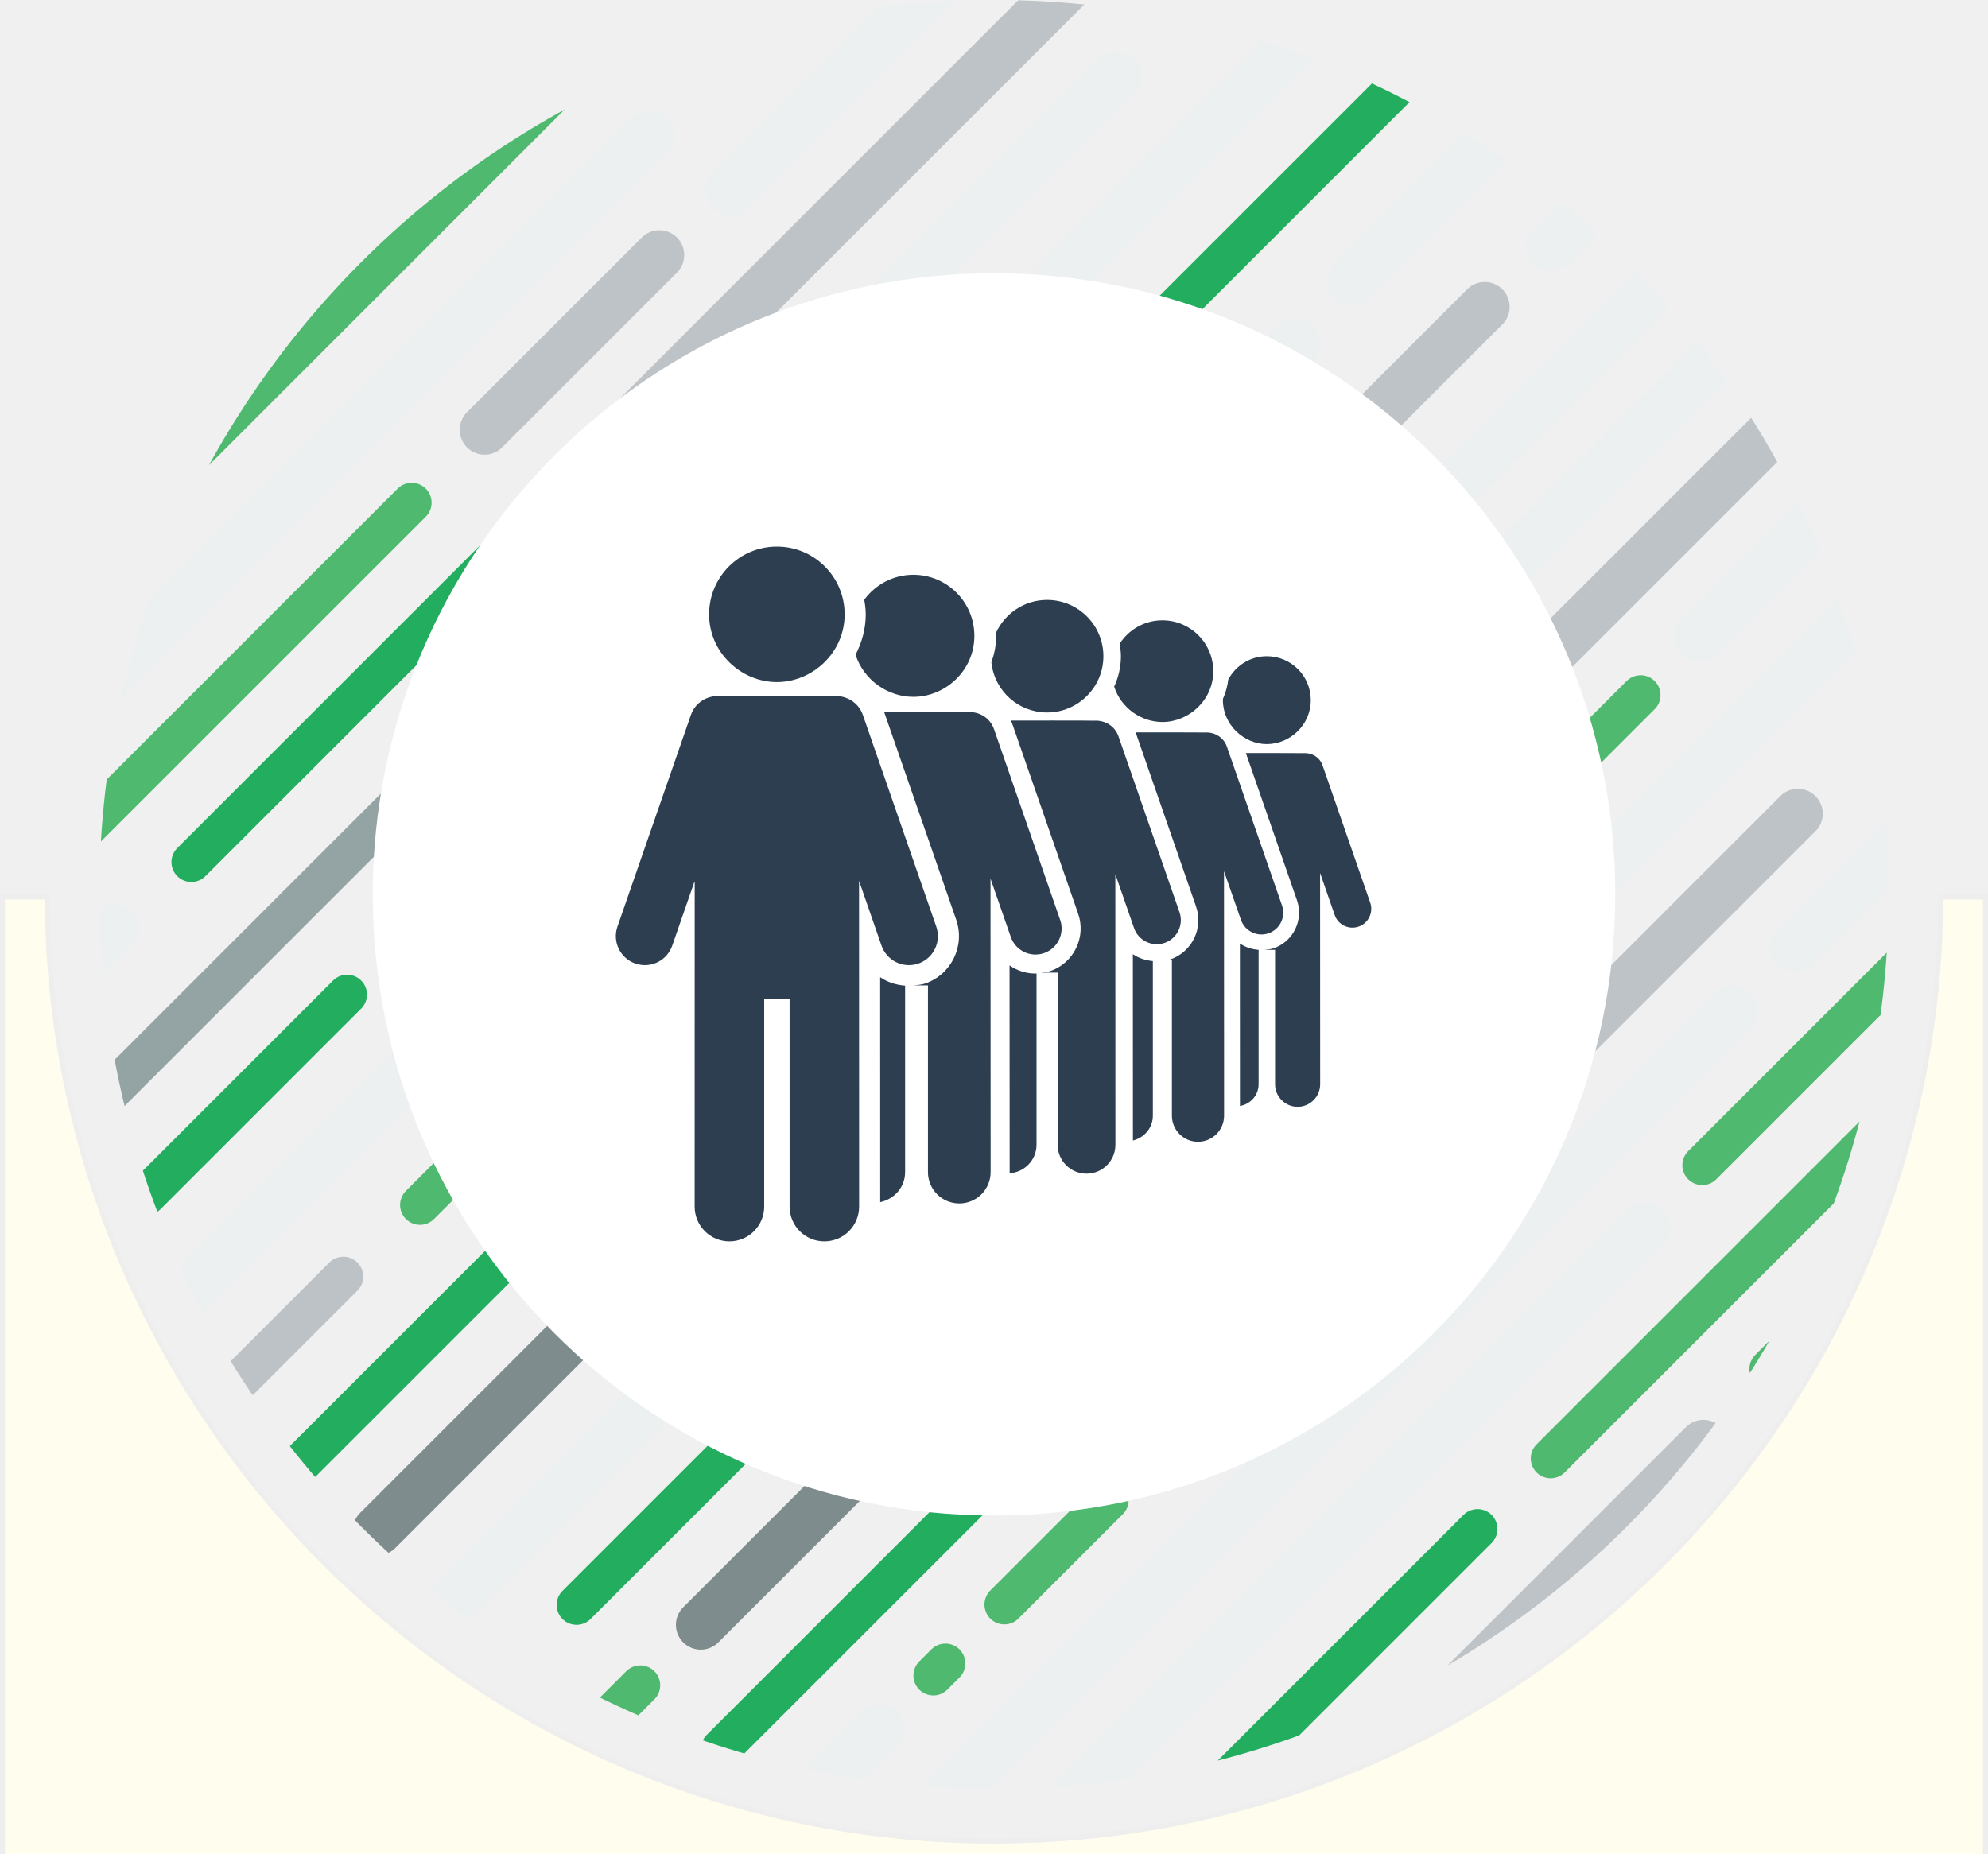
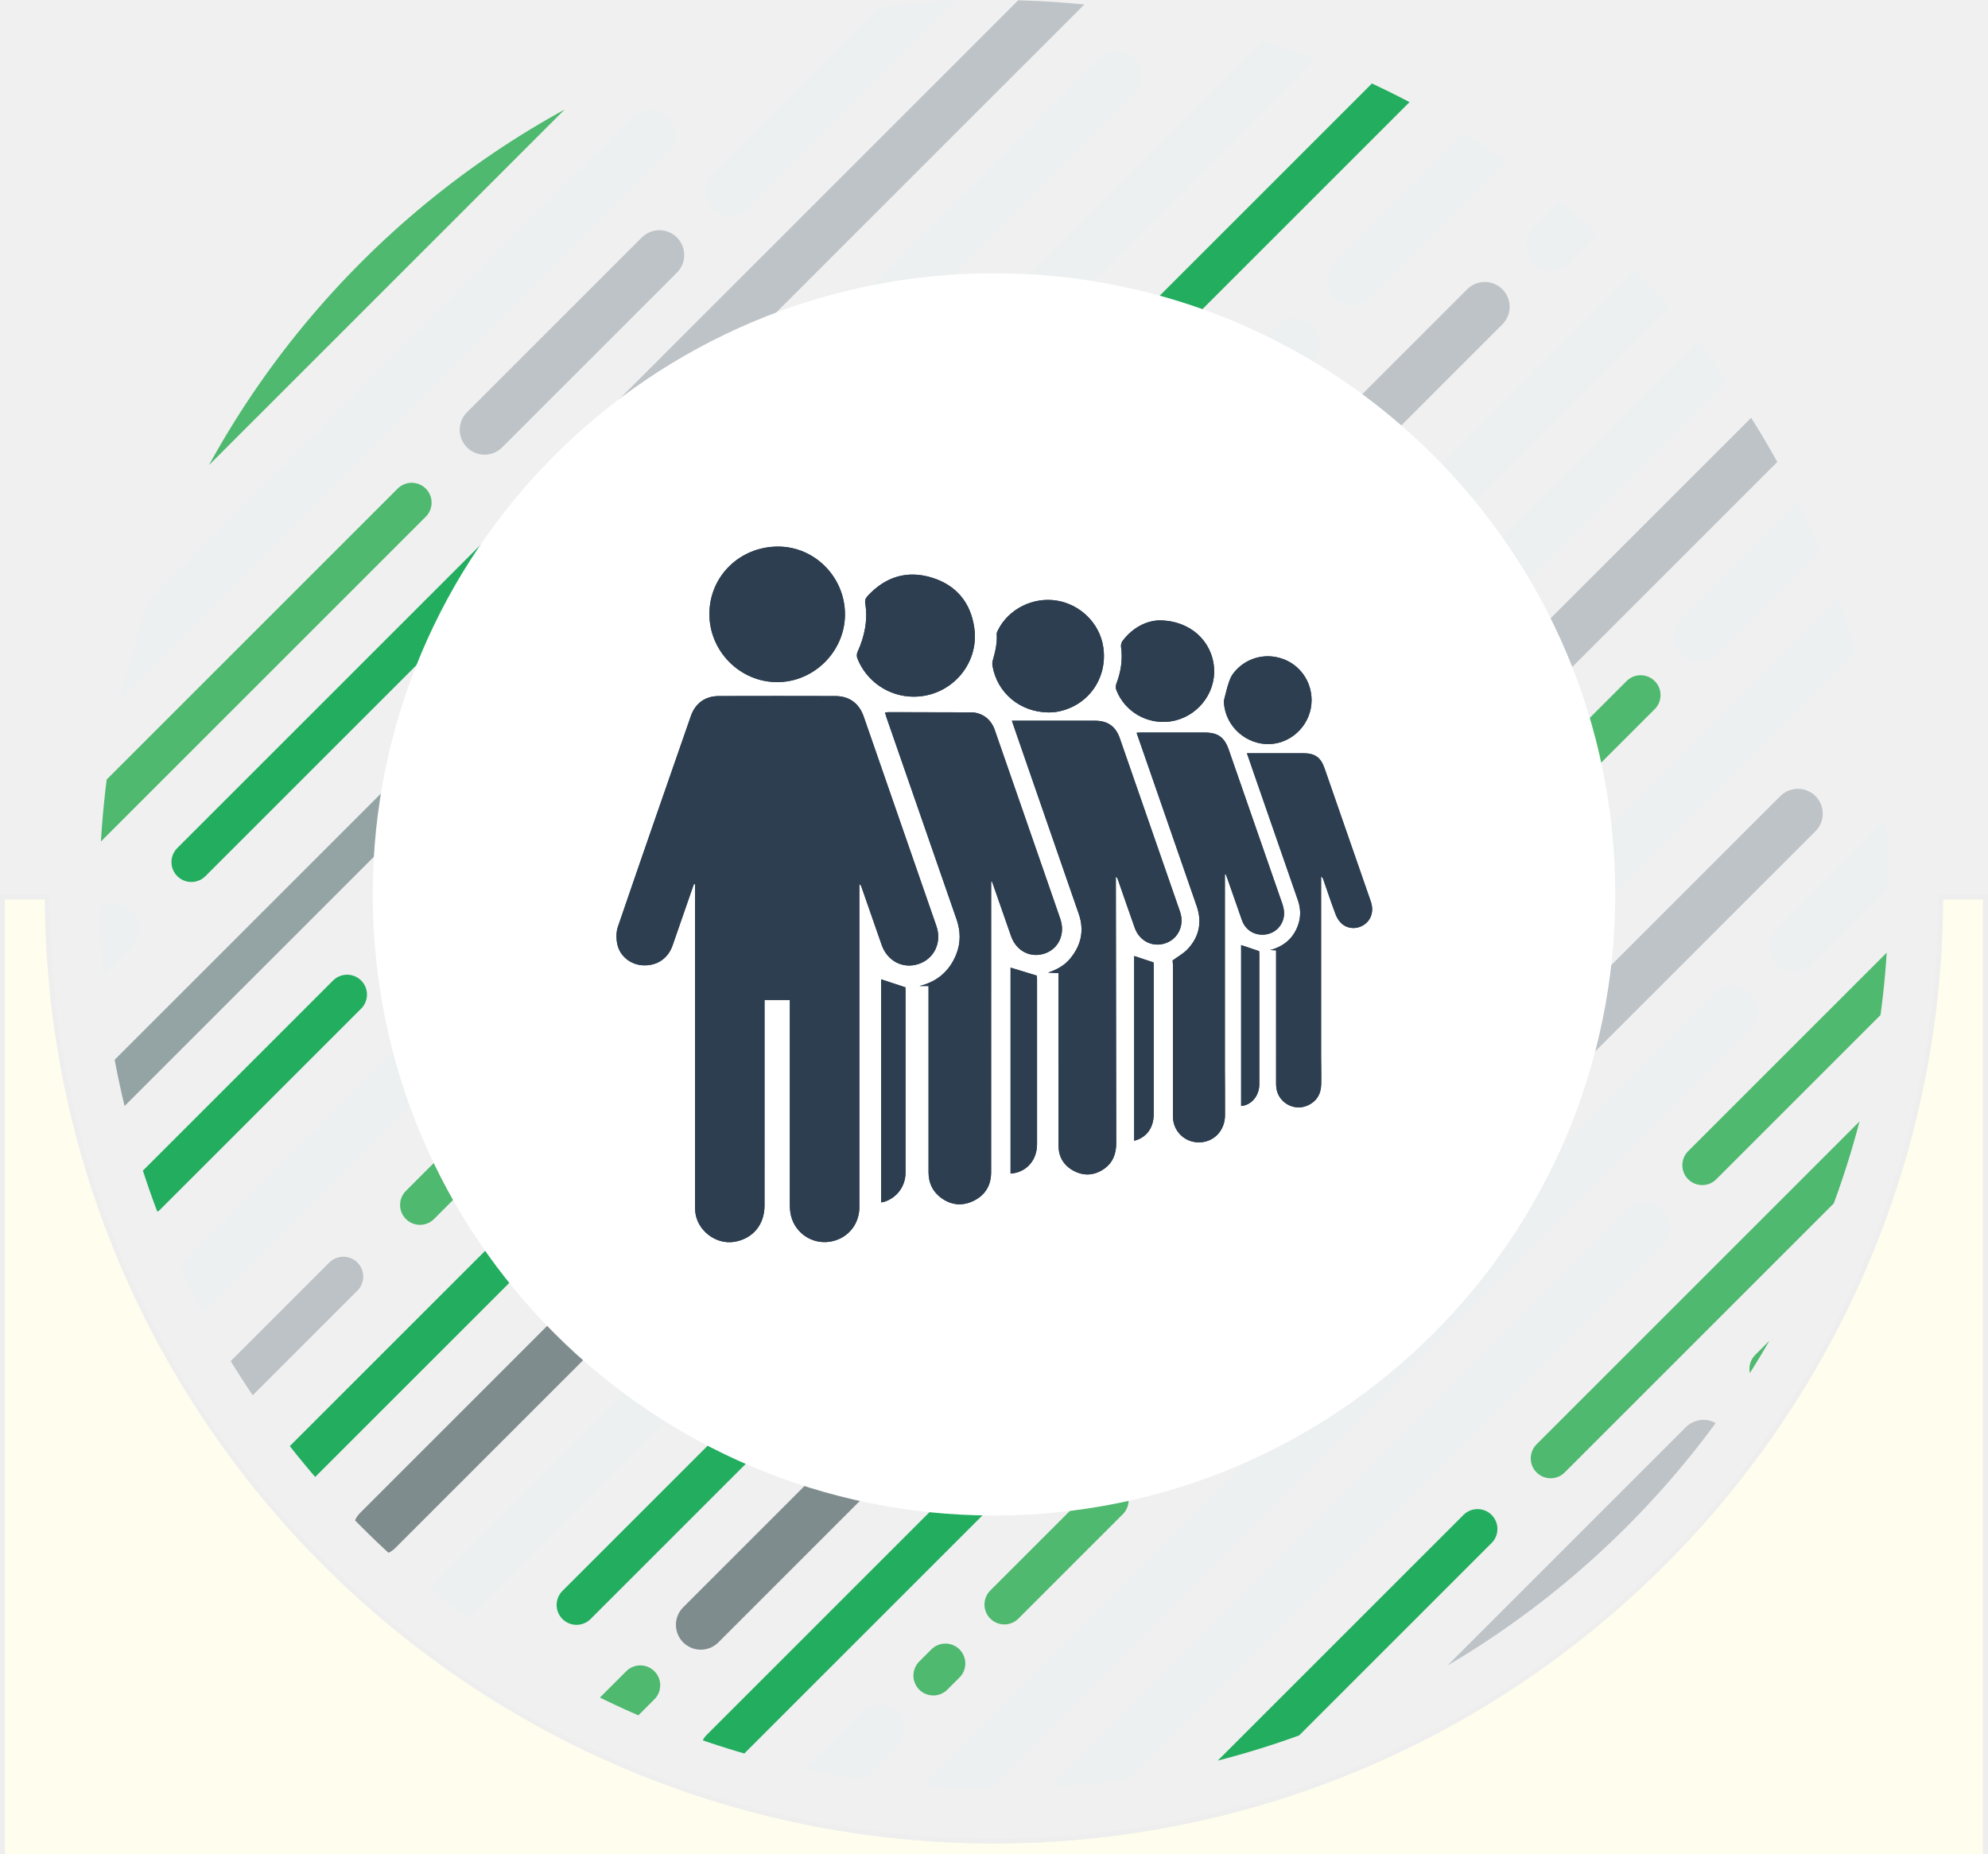
<svg xmlns="http://www.w3.org/2000/svg" xmlns:xlink="http://www.w3.org/1999/xlink" version="1.1" id="Layer_1" x="0px" y="0px" width="400px" height="373px" viewBox="0 0 400 373" enable-background="new 0 0 400 373" xml:space="preserve">
  <g>
-     <path fill="#FFFEEE" d="M0,375V181h9.5C9.771,285,95.125,371,200,371c104.875,0,190.229-86,190.499-190H399v194H0z" />
-     <path fill="#EEEEEE" d="M399,181v193H1V181h8.002C9.544,285.858,95.017,371,200,371s190.456-85.142,190.997-190H399 M400,180h-10   c0,104.935-85.066,190-190,190C95.066,370,10,284.935,10,180H0v195h400V180L400,180z" />
+     <path fill="#FFFEEE" d="M0,375V181h9.5C9.771,285,95.125,371,200,371s190.229-86,190.499-190H399v194H0z" />
+     <path fill="#EEEEEE" d="M399,181v193H1V181h8.002C9.544,285.857,95.017,371,200,371c104.982,0,190.456-85.143,190.997-190H399    M400,180h-10c0,104.936-85.066,190-190,190C95.066,370,10,284.936,10,180H0v195h400V180L400,180z" />
  </g>
  <g>
    <g>
      <g>
-         <defs>
-           <circle id="SVGID_1_" cx="200" cy="180" r="180" />
-         </defs>
-         <clipPath id="SVGID_2_">
-           <use xlink:href="#SVGID_1_" overflow="visible" />
-         </clipPath>
-         <g clip-path="url(#SVGID_2_)">
-           <line fill="none" stroke="#4EB96F" stroke-width="8" stroke-linecap="round" stroke-miterlimit="10" x1="26.5" y1="103.5" x2="138.838" y2="-8.838" />
-           <line fill="none" stroke="#BDC3C7" stroke-width="10" stroke-linecap="round" stroke-miterlimit="10" x1="97.5" y1="86.5" x2="132.669" y2="51.331" />
-           <line fill="none" stroke="#94A4A5" stroke-width="8" stroke-linecap="round" stroke-miterlimit="10" x1="-17.5" y1="259.5" x2="94.838" y2="147.162" />
-           <line fill="none" stroke="#22AD5F" stroke-width="8" stroke-linecap="round" stroke-miterlimit="10" x1="29.5" y1="240.5" x2="69.838" y2="200.162" />
-           <line fill="none" stroke="#4EB96F" stroke-width="8" stroke-linecap="round" stroke-miterlimit="10" x1="-29.5" y1="213.5" x2="82.838" y2="101.162" />
-           <line fill="none" stroke="#ECF0F1" stroke-width="10" stroke-linecap="round" stroke-miterlimit="10" x1="18.5" y1="139.5" x2="130.838" y2="27.162" />
-           <line fill="none" stroke="#22AD5F" stroke-width="8" stroke-linecap="round" stroke-miterlimit="10" x1="38.5" y1="173.5" x2="120.838" y2="91.162" />
-           <line fill="none" stroke="#ECF0F1" stroke-width="10" stroke-linecap="round" stroke-miterlimit="10" x1="10.5" y1="287.5" x2="122.838" y2="175.162" />
-           <line fill="none" stroke="#4EB96F" stroke-width="8" stroke-linecap="round" stroke-miterlimit="10" x1="84.5" y1="242.5" x2="113.084" y2="213.916" />
-           <line fill="none" stroke="#BCC2C6" stroke-width="8" stroke-linecap="round" stroke-miterlimit="10" x1="40.5" y1="285.5" x2="69.084" y2="256.916" />
-           <line fill="none" stroke="#ECF0F1" stroke-width="10" stroke-linecap="round" stroke-miterlimit="10" x1="-5.5" y1="215.5" x2="23.084" y2="186.916" />
-           <line fill="none" stroke="#22AD5F" stroke-width="8" stroke-linecap="round" stroke-miterlimit="10" x1="51" y1="304" x2="108.084" y2="246.916" />
-           <line fill="none" stroke="#7F8C8D" stroke-width="10" stroke-linecap="round" stroke-miterlimit="10" x1="76" y1="308" x2="133.084" y2="250.916" />
-           <line fill="none" stroke="#ECF0F1" stroke-width="10" stroke-linecap="round" stroke-miterlimit="10" x1="80" y1="333" x2="137.084" y2="275.916" />
-           <line fill="none" stroke="#22AD5F" stroke-width="8" stroke-linecap="round" stroke-miterlimit="10" x1="116" y1="323" x2="173.084" y2="265.916" />
-           <line fill="none" stroke="#7F8C8D" stroke-width="10" stroke-linecap="round" stroke-miterlimit="10" x1="141" y1="327" x2="198.084" y2="269.916" />
-           <line fill="none" stroke="#22AD5F" stroke-width="8" stroke-linecap="round" stroke-miterlimit="10" x1="145" y1="352" x2="202.084" y2="294.916" />
-           <line fill="none" stroke="#4EB96F" stroke-width="8" stroke-linecap="round" stroke-miterlimit="10" x1="112" y1="356.001" x2="128.838" y2="339.162" />
-           <line fill="none" stroke="#4EB96F" stroke-width="8" stroke-linecap="round" stroke-miterlimit="10" x1="202.084" y1="322.916" x2="223.084" y2="301.916" />
-           <line fill="none" stroke="#ECF0F1" stroke-width="10" stroke-linecap="round" stroke-miterlimit="10" x1="187.5" y1="364.5" x2="348.669" y2="203.331" />
-           <line fill="none" stroke="#ECF0F1" stroke-width="10" stroke-linecap="round" stroke-miterlimit="10" x1="209.5" y1="368.5" x2="331.084" y2="246.916" />
-           <line fill="none" stroke="#BDC3C7" stroke-width="10" stroke-linecap="round" stroke-miterlimit="10" x1="116" y1="96" x2="249.002" y2="-37" />
-           <line fill="none" stroke="#22AD5F" stroke-width="8" stroke-linecap="round" stroke-miterlimit="10" x1="246.5" y1="358.5" x2="297.292" y2="307.708" />
-           <line fill="none" stroke="#ECF0F1" stroke-width="10" stroke-linecap="round" stroke-miterlimit="10" x1="162.5" y1="362.5" x2="177" y2="348" />
-           <line fill="none" stroke="#BDC3C7" stroke-width="10" stroke-linecap="round" stroke-miterlimit="10" x1="311.584" y1="213.916" x2="361.75" y2="163.75" />
-           <line fill="none" stroke="#ECF0F1" stroke-width="10" stroke-linecap="round" stroke-miterlimit="10" x1="168.542" y1="71.458" x2="224.615" y2="15.385" />
-           <line fill="none" stroke="#4EB96F" stroke-width="8" stroke-linecap="round" stroke-miterlimit="10" x1="187.787" y1="337.212" x2="190.227" y2="334.773" />
-           <line fill="none" stroke="#BDC3C7" stroke-width="10" stroke-linecap="round" stroke-miterlimit="10" x1="166.5" y1="208.5" x2="181" y2="194" />
-           <line fill="none" stroke="#4EB96F" stroke-width="8" stroke-linecap="round" stroke-miterlimit="10" x1="342.5" y1="234.5" x2="412" y2="165" />
-           <line fill="none" stroke="#ECF0F1" stroke-width="10" stroke-linecap="round" stroke-miterlimit="10" x1="147" y1="38.5" x2="216.5" y2="-31" />
-           <line fill="none" stroke="#ECF0F1" stroke-width="10" stroke-linecap="round" stroke-miterlimit="10" x1="198" y1="71.5" x2="267.5" y2="2" />
-           <line fill="none" stroke="#ECF0F1" stroke-width="10" stroke-linecap="round" stroke-miterlimit="10" x1="307" y1="190.5" x2="376.5" y2="121" />
-           <line fill="none" stroke="#ECF0F1" stroke-width="10" stroke-linecap="round" stroke-miterlimit="10" x1="341.75" y1="128.25" x2="401" y2="69" />
-           <line fill="none" stroke="#4EB96F" stroke-width="8" stroke-linecap="round" stroke-miterlimit="10" x1="319.338" y1="150.66" x2="330.11" y2="139.891" />
-           <line fill="none" stroke="#22AD5F" stroke-width="8" stroke-linecap="round" stroke-miterlimit="10" x1="212" y1="86.5" x2="281.5" y2="17" />
-           <line fill="none" stroke="#ECF0F1" stroke-width="10" stroke-linecap="round" stroke-miterlimit="10" x1="272" y1="56.5" x2="341.5" y2="-13" />
-           <line fill="none" stroke="#BDC3C7" stroke-width="10" stroke-linecap="round" stroke-miterlimit="10" x1="248.584" y1="111.916" x2="298.75" y2="61.75" />
-           <line fill="none" stroke="#4EB96F" stroke-width="8" stroke-linecap="round" stroke-miterlimit="10" x1="312" y1="293.5" x2="381.5" y2="224" />
-           <line fill="none" stroke="#BDC3C7" stroke-width="10" stroke-linecap="round" stroke-miterlimit="10" x1="292.584" y1="340.916" x2="342.75" y2="290.75" />
-           <line fill="none" stroke="#ECF0F1" stroke-width="10" stroke-linecap="round" stroke-miterlimit="10" x1="361" y1="190.5" x2="406.5" y2="145" />
-           <line fill="none" stroke="#ECF0F1" stroke-width="10" stroke-linecap="round" stroke-miterlimit="10" x1="290" y1="100.5" x2="359.5" y2="31" />
-           <line fill="none" stroke="#4EB96F" stroke-width="8" stroke-linecap="round" stroke-miterlimit="10" x1="356" y1="275.5" x2="425.5" y2="206" />
-           <line fill="none" stroke="#ECF0F1" stroke-width="10" stroke-linecap="round" stroke-miterlimit="10" x1="290" y1="127.5" x2="359.5" y2="58" />
-           <line fill="none" stroke="#BDC3C7" stroke-width="10" stroke-linecap="round" stroke-miterlimit="10" x1="305.584" y1="137.916" x2="355.75" y2="87.75" />
-           <line fill="none" stroke="#ECF0F1" stroke-width="10" stroke-linecap="round" stroke-miterlimit="10" x1="312" y1="49.5" x2="381.5" y2="-20" />
-           <line fill="none" stroke="#ECF0F1" stroke-width="10" stroke-linecap="round" stroke-miterlimit="10" x1="191" y1="138.5" x2="260.5" y2="69" />
+         <g>
+           <defs>
+             <circle id="SVGID_1_" cx="200" cy="180" r="180" />
+           </defs>
+           <clipPath id="SVGID_2_">
+             <use xlink:href="#SVGID_1_" overflow="visible" />
+           </clipPath>
+           <g clip-path="url(#SVGID_2_)">
+             <line fill="none" stroke="#4EB96F" stroke-width="8" stroke-linecap="round" stroke-miterlimit="10" x1="26.5" y1="103.5" x2="138.838" y2="-8.838" />
+             <line fill="none" stroke="#BDC3C7" stroke-width="10" stroke-linecap="round" stroke-miterlimit="10" x1="97.5" y1="86.5" x2="132.669" y2="51.331" />
+             <line fill="none" stroke="#94A4A5" stroke-width="8" stroke-linecap="round" stroke-miterlimit="10" x1="-17.5" y1="259.5" x2="94.838" y2="147.162" />
+             <line fill="none" stroke="#22AD5F" stroke-width="8" stroke-linecap="round" stroke-miterlimit="10" x1="29.5" y1="240.5" x2="69.838" y2="200.162" />
+             <line fill="none" stroke="#4EB96F" stroke-width="8" stroke-linecap="round" stroke-miterlimit="10" x1="-29.5" y1="213.5" x2="82.838" y2="101.162" />
+             <line fill="none" stroke="#ECF0F1" stroke-width="10" stroke-linecap="round" stroke-miterlimit="10" x1="18.5" y1="139.5" x2="130.838" y2="27.162" />
+             <line fill="none" stroke="#22AD5F" stroke-width="8" stroke-linecap="round" stroke-miterlimit="10" x1="38.5" y1="173.5" x2="120.838" y2="91.162" />
+             <line fill="none" stroke="#ECF0F1" stroke-width="10" stroke-linecap="round" stroke-miterlimit="10" x1="10.5" y1="287.5" x2="122.838" y2="175.162" />
+             <line fill="none" stroke="#4EB96F" stroke-width="8" stroke-linecap="round" stroke-miterlimit="10" x1="84.5" y1="242.5" x2="113.084" y2="213.916" />
+             <line fill="none" stroke="#BCC2C6" stroke-width="8" stroke-linecap="round" stroke-miterlimit="10" x1="40.5" y1="285.5" x2="69.084" y2="256.916" />
+             <line fill="none" stroke="#ECF0F1" stroke-width="10" stroke-linecap="round" stroke-miterlimit="10" x1="-5.5" y1="215.5" x2="23.084" y2="186.916" />
+             <line fill="none" stroke="#22AD5F" stroke-width="8" stroke-linecap="round" stroke-miterlimit="10" x1="51" y1="304" x2="108.084" y2="246.916" />
+             <line fill="none" stroke="#7F8C8D" stroke-width="10" stroke-linecap="round" stroke-miterlimit="10" x1="76" y1="308" x2="133.084" y2="250.916" />
+             <line fill="none" stroke="#ECF0F1" stroke-width="10" stroke-linecap="round" stroke-miterlimit="10" x1="80" y1="333" x2="137.084" y2="275.916" />
+             <line fill="none" stroke="#22AD5F" stroke-width="8" stroke-linecap="round" stroke-miterlimit="10" x1="116" y1="323" x2="173.084" y2="265.916" />
+             <line fill="none" stroke="#7F8C8D" stroke-width="10" stroke-linecap="round" stroke-miterlimit="10" x1="141" y1="327" x2="198.084" y2="269.916" />
+             <line fill="none" stroke="#22AD5F" stroke-width="8" stroke-linecap="round" stroke-miterlimit="10" x1="145" y1="352" x2="202.084" y2="294.916" />
+             <line fill="none" stroke="#4EB96F" stroke-width="8" stroke-linecap="round" stroke-miterlimit="10" x1="112" y1="356.001" x2="128.838" y2="339.162" />
+             <line fill="none" stroke="#4EB96F" stroke-width="8" stroke-linecap="round" stroke-miterlimit="10" x1="202.084" y1="322.916" x2="223.084" y2="301.916" />
+             <line fill="none" stroke="#ECF0F1" stroke-width="10" stroke-linecap="round" stroke-miterlimit="10" x1="187.5" y1="364.5" x2="348.669" y2="203.331" />
+             <line fill="none" stroke="#ECF0F1" stroke-width="10" stroke-linecap="round" stroke-miterlimit="10" x1="209.5" y1="368.5" x2="331.084" y2="246.916" />
+             <line fill="none" stroke="#BDC3C7" stroke-width="10" stroke-linecap="round" stroke-miterlimit="10" x1="116" y1="96" x2="249.002" y2="-37" />
+             <line fill="none" stroke="#22AD5F" stroke-width="8" stroke-linecap="round" stroke-miterlimit="10" x1="246.5" y1="358.5" x2="297.292" y2="307.708" />
+             <line fill="none" stroke="#ECF0F1" stroke-width="10" stroke-linecap="round" stroke-miterlimit="10" x1="162.5" y1="362.5" x2="177" y2="348" />
+             <line fill="none" stroke="#BDC3C7" stroke-width="10" stroke-linecap="round" stroke-miterlimit="10" x1="311.584" y1="213.916" x2="361.75" y2="163.75" />
+             <line fill="none" stroke="#ECF0F1" stroke-width="10" stroke-linecap="round" stroke-miterlimit="10" x1="168.542" y1="71.458" x2="224.615" y2="15.385" />
+             <line fill="none" stroke="#4EB96F" stroke-width="8" stroke-linecap="round" stroke-miterlimit="10" x1="187.787" y1="337.212" x2="190.227" y2="334.773" />
+             <line fill="none" stroke="#BDC3C7" stroke-width="10" stroke-linecap="round" stroke-miterlimit="10" x1="166.5" y1="208.5" x2="181" y2="194" />
+             <line fill="none" stroke="#4EB96F" stroke-width="8" stroke-linecap="round" stroke-miterlimit="10" x1="342.5" y1="234.5" x2="412" y2="165" />
+             <line fill="none" stroke="#ECF0F1" stroke-width="10" stroke-linecap="round" stroke-miterlimit="10" x1="147" y1="38.5" x2="216.5" y2="-31" />
+             <line fill="none" stroke="#ECF0F1" stroke-width="10" stroke-linecap="round" stroke-miterlimit="10" x1="198" y1="71.5" x2="267.5" y2="2" />
+             <line fill="none" stroke="#ECF0F1" stroke-width="10" stroke-linecap="round" stroke-miterlimit="10" x1="307" y1="190.5" x2="376.5" y2="121" />
+             <line fill="none" stroke="#ECF0F1" stroke-width="10" stroke-linecap="round" stroke-miterlimit="10" x1="341.75" y1="128.25" x2="401" y2="69" />
+             <line fill="none" stroke="#4EB96F" stroke-width="8" stroke-linecap="round" stroke-miterlimit="10" x1="319.338" y1="150.66" x2="330.11" y2="139.891" />
+             <line fill="none" stroke="#22AD5F" stroke-width="8" stroke-linecap="round" stroke-miterlimit="10" x1="212" y1="86.5" x2="281.5" y2="17" />
+             <line fill="none" stroke="#ECF0F1" stroke-width="10" stroke-linecap="round" stroke-miterlimit="10" x1="272" y1="56.5" x2="341.5" y2="-13" />
+             <line fill="none" stroke="#BDC3C7" stroke-width="10" stroke-linecap="round" stroke-miterlimit="10" x1="248.584" y1="111.916" x2="298.75" y2="61.75" />
+             <line fill="none" stroke="#4EB96F" stroke-width="8" stroke-linecap="round" stroke-miterlimit="10" x1="312" y1="293.5" x2="381.5" y2="224" />
+             <line fill="none" stroke="#BDC3C7" stroke-width="10" stroke-linecap="round" stroke-miterlimit="10" x1="292.584" y1="340.916" x2="342.75" y2="290.75" />
+             <line fill="none" stroke="#ECF0F1" stroke-width="10" stroke-linecap="round" stroke-miterlimit="10" x1="361" y1="190.5" x2="406.5" y2="145" />
+             <line fill="none" stroke="#ECF0F1" stroke-width="10" stroke-linecap="round" stroke-miterlimit="10" x1="290" y1="100.5" x2="359.5" y2="31" />
+             <line fill="none" stroke="#4EB96F" stroke-width="8" stroke-linecap="round" stroke-miterlimit="10" x1="356" y1="275.5" x2="425.5" y2="206" />
+             <line fill="none" stroke="#ECF0F1" stroke-width="10" stroke-linecap="round" stroke-miterlimit="10" x1="290" y1="127.5" x2="359.5" y2="58" />
+             <line fill="none" stroke="#BDC3C7" stroke-width="10" stroke-linecap="round" stroke-miterlimit="10" x1="305.584" y1="137.916" x2="355.75" y2="87.75" />
+             <line fill="none" stroke="#ECF0F1" stroke-width="10" stroke-linecap="round" stroke-miterlimit="10" x1="312" y1="49.5" x2="381.5" y2="-20" />
+             <line fill="none" stroke="#ECF0F1" stroke-width="10" stroke-linecap="round" stroke-miterlimit="10" x1="191" y1="138.5" x2="260.5" y2="69" />
+           </g>
        </g>
      </g>
      <g>
-         <defs>
-           <circle id="SVGID_3_" cx="200" cy="180" r="180" />
-         </defs>
-         <clipPath id="SVGID_4_">
-           <use xlink:href="#SVGID_3_" overflow="visible" />
-         </clipPath>
-         <g clip-path="url(#SVGID_4_)">
-           <circle fill="#FFFFFF" cx="200" cy="180" r="125" />
+         <g>
+           <defs>
+             <circle id="SVGID_3_" cx="200" cy="180" r="180" />
+           </defs>
+           <clipPath id="SVGID_4_">
+             <use xlink:href="#SVGID_3_" overflow="visible" />
+           </clipPath>
+           <g clip-path="url(#SVGID_4_)">
+             <circle fill="#FFFFFF" cx="200" cy="180" r="125" />
+           </g>
        </g>
      </g>
      <g>
-         <defs>
-           <circle id="SVGID_5_" cx="200" cy="180" r="180" />
-         </defs>
-         <clipPath id="SVGID_6_">
-           <use xlink:href="#SVGID_5_" overflow="visible" />
-         </clipPath>
-         <g clip-path="url(#SVGID_6_)">
-           <g>
-             <g>
-               <defs>
-                 <rect id="SVGID_7_" x="123.912" y="110" width="152.176" height="140" />
-               </defs>
-               <defs>
-                 <rect id="SVGID_8_" x="123.912" y="110" width="152.176" height="140" />
-               </defs>
-               <clipPath id="SVGID_9_">
-                 <use xlink:href="#SVGID_7_" overflow="visible" />
-               </clipPath>
-               <clipPath id="SVGID_10_" clip-path="url(#SVGID_9_)">
-                 <use xlink:href="#SVGID_8_" overflow="visible" />
-               </clipPath>
-               <path clip-path="url(#SVGID_10_)" fill="#2C3E50" d="M249.486,222.585c2.115-0.385,3.752-2.149,3.752-4.377V191.16        c-1.373-0.109-2.674-0.521-3.762-1.286L249.486,222.585z" />
-               <path clip-path="url(#SVGID_10_)" fill="#2C3E50" d="M275.701,181.672l-9.588-27.625c-0.521-1.512-1.98-2.573-3.826-2.472        c-0.227-0.03-11.383-0.021-11.609-0.021l10.293,29.653c1.355,3.941-0.74,8.256-4.68,9.626        c-0.623,0.213-1.277,0.272-1.926,0.322h2.189v27.051c0,2.506,2.026,4.537,4.534,4.537c2.5,0,4.539-2.031,4.539-4.537        l-0.017-42.517l2.939,8.463c0.662,1.926,2.783,3.027,4.809,2.332C275.33,185.801,276.379,183.648,275.701,181.672        L275.701,181.672z" />
-             </g>
-             <path fill="#2C3E50" d="M254.893,149.75c4.66,0,8.846-3.831,8.846-8.842c0-4.884-3.956-8.842-8.846-8.842       c-3.371,0-6.264,1.907-7.756,4.684c-0.17,1.353-0.51,2.646-1.053,3.844c0,0.107-0.029,0.206-0.029,0.314       C246.055,145.846,250.26,149.75,254.893,149.75L254.893,149.75z" />
-             <path fill="#2C3E50" d="M227.951,229.533c2.285-0.568,4.012-2.541,4.012-5.004v-31.104c-1.463-0.144-2.854-0.582-4.023-1.397       L227.951,229.533z" />
-             <path fill="#2C3E50" d="M257.957,182.248l-11.094-31.972c-0.654-1.911-2.516-2.993-4.432-2.856       c-0.119-0.02-4.334-0.027-8.55-0.027c-1.93,0-3.842,0.004-5.379,0.004l12.151,35.033c1.513,4.358-0.778,9.131-5.172,10.657       c-0.274,0.095-0.563,0.076-0.844,0.142h1.158v31.304c0,2.897,2.35,5.252,5.252,5.252c2.893,0,5.248-2.354,5.248-5.252       l-0.016-49.203l3.408,9.793c0.768,2.231,3.227,3.504,5.561,2.701C257.539,187.025,258.744,184.533,257.957,182.248       L257.957,182.248z" />
-             <path fill="#2C3E50" d="M233.883,145.305c5.318,0,10.236-4.379,10.236-10.231c0-5.654-4.584-10.233-10.236-10.233       c-3.617,0-6.779,1.886-8.602,4.715c0.141,0.819,0.256,1.649,0.256,2.512c0,2.188-0.504,4.247-1.357,6.12       C225.582,142.562,229.678,145.305,233.883,145.305L233.883,145.305z" />
-             <path fill="#2C3E50" d="M203.129,194.281l0.021,41.609c0,0.08-0.021,0.151-0.025,0.231c3.018-0.205,5.432-2.661,5.432-5.74       v-34.485c-0.074,0-0.139,0.035-0.215,0.035C206.432,195.932,204.627,195.33,203.129,194.281L203.129,194.281z" />
-             <path fill="#2C3E50" d="M237.324,183.584l-12.275-35.386c-0.719-2.081-2.715-3.296-4.91-3.159       c-0.354-0.053-16.416-0.023-16.774-0.021c0.069,0.167,0.188,0.297,0.25,0.469l13.309,38.373c0.8,2.287,0.66,4.752-0.394,6.938       c-1.059,2.192-2.909,3.838-5.213,4.639c-0.59,0.199-1.209,0.224-1.815,0.303h3.304v34.645c0,3.215,2.602,5.816,5.813,5.816       c3.207,0,5.811-2.602,5.811-5.816l-0.016-54.459l3.762,10.844c0.861,2.488,3.588,3.873,6.166,2.986       C236.861,188.875,238.201,186.114,237.324,183.584L237.324,183.584z" />
-             <path fill="#2C3E50" d="M210.682,143.39c6.217,0,11.328-5.054,11.328-11.323c0-6.262-5.072-11.329-11.328-11.329       c-4.59,0-8.514,2.733-10.301,6.653c0.01,0.193,0.061,0.375,0.061,0.572c0,1.889-0.385,3.672-0.969,5.365       C200.137,139.185,205.01,143.39,210.682,143.39L210.682,143.39z" />
-             <path fill="#2C3E50" d="M203.383,188.574c0.93,2.658,3.836,4.213,6.689,3.242c2.734-0.947,4.201-3.945,3.238-6.689       l-13.31-38.388c-0.772-2.249-2.949-3.572-5.324-3.429c-0.322-0.053-16.455-0.027-16.783-0.027l14.504,41.818       c1.822,5.248-0.967,11.002-6.225,12.826c-0.738,0.256-1.506,0.303-2.275,0.383h2.814v37.58c0,3.483,2.822,6.305,6.307,6.305       c3.48,0,6.303-2.82,6.303-6.305l-0.025-59.074L203.383,188.574z" />
-             <path fill="#2C3E50" d="M177.105,241.934c2.84-0.61,5.01-3.018,5.01-6.043v-37.526c-1.828-0.142-3.568-0.689-5.02-1.706       L177.105,241.934z" />
-             <g>
-               <g>
-                 <defs>
-                   <rect id="SVGID_11_" x="123.912" y="110" width="152.176" height="140" />
-                 </defs>
-                 <defs>
-                   <rect id="SVGID_12_" x="123.912" y="110" width="152.176" height="140" />
-                 </defs>
-                 <clipPath id="SVGID_13_">
-                   <use xlink:href="#SVGID_11_" overflow="visible" />
-                 </clipPath>
-                 <clipPath id="SVGID_14_" clip-path="url(#SVGID_13_)">
-                   <use xlink:href="#SVGID_12_" overflow="visible" />
-                 </clipPath>
-                 <path clip-path="url(#SVGID_14_)" fill="#2C3E50" d="M183.77,140.242c6.439,0,12.281-5.273,12.281-12.281         c0-6.793-5.492-12.287-12.281-12.287c-4.066,0-7.637,1.99-9.877,5.023c0.164,0.963,0.299,1.934,0.299,2.941         c0,2.943-0.783,5.686-2.051,8.139C173.859,136.989,178.736,140.242,183.77,140.242L183.77,140.242z" />
-                 <path clip-path="url(#SVGID_14_)" fill="#2C3E50" d="M188.389,186.494l-14.775-42.604c-0.877-2.517-3.309-3.982-5.91-3.805         c-0.166-0.027-5.773-0.039-11.389-0.039c-5.613,0-11.227,0.012-11.389,0.039c-2.594-0.18-5.039,1.275-5.912,3.805         l-14.781,42.604c-1.051,3.045,0.561,6.367,3.604,7.422c3.121,1.075,6.391-0.621,7.422-3.6l4.52-13.031l-0.01,65.545         c0,3.865,3.133,6.998,6.994,6.998c3.865,0,6.998-3.133,6.998-6.998v-41.709h5.109v41.709c0,3.865,3.131,6.998,6.992,6.998         c3.867,0,6.998-3.133,6.998-6.998l-0.014-65.561l4.523,13.047c1.027,2.957,4.285,4.68,7.424,3.6         C187.832,192.861,189.445,189.539,188.389,186.494L188.389,186.494z" />
-               </g>
-               <path fill="#2C3E50" d="M156.314,137.27c7.037,0,13.631-5.787,13.631-13.631c0-7.537-6.1-13.639-13.631-13.639        c-7.533,0-13.639,6.1-13.639,13.639C142.676,131.412,149.201,137.27,156.314,137.27L156.314,137.27z" />
-             </g>
+         <g>
+           <defs>
+             <circle id="SVGID_5_" cx="200" cy="180" r="180" />
+           </defs>
+           <clipPath id="SVGID_6_">
+             <use xlink:href="#SVGID_5_" overflow="visible" />
+           </clipPath>
+           <g clip-path="url(#SVGID_6_)">
+             <path fill-rule="evenodd" clip-rule="evenodd" fill="#2C3E50" d="M158.925,201.244c0,0.398,0,0.752,0,1.105       c0,13.406,0.003,26.811-0.003,40.217c-0.001,1.938,0.524,3.678,1.842,5.127c1.95,2.146,4.981,2.846,7.708,1.803       c2.71-1.037,4.434-3.568,4.435-6.539c0.002-21.359,0.001-42.719,0.001-64.079c0-0.318,0-0.636,0-0.953       c0.246,0.156,0.347,0.338,0.414,0.531c1.361,3.904,2.708,7.813,4.079,11.713c1.161,3.303,4.356,4.906,7.516,3.801       c3.104-1.086,4.617-4.35,3.492-7.601c-4.868-14.056-9.743-28.108-14.624-42.159c-0.93-2.675-2.899-4.119-5.717-4.126       c-7.815-0.021-15.631-0.022-23.446,0c-2.736,0.007-4.716,1.442-5.613,4.021c-4.915,14.127-9.837,28.252-14.68,42.403       c-0.365,1.069-0.359,2.395-0.12,3.514c0.527,2.479,2.757,4.162,5.233,4.254c2.771,0.104,4.964-1.375,5.884-4.006       c1.347-3.85,2.675-7.708,4.012-11.561c0.093-0.27,0.197-0.536,0.296-0.804c0.07,0.013,0.141,0.026,0.211,0.039       c0,0.317,0,0.635,0,0.952c0,21.167,0,42.331,0.002,63.495c0,0.445,0.002,0.891,0.035,1.334c0.286,3.848,4.141,6.846,7.94,6.18       c3.674-0.643,6.002-3.449,6.004-7.279c0.005-13.434,0.002-26.867,0.002-40.299c0-0.352,0-0.701,0-1.084       C155.576,201.244,157.202,201.244,158.925,201.244z M199.425,177.462c0.056-0.016,0.112-0.031,0.168-0.046       c0.083,0.226,0.169,0.449,0.247,0.675c1.198,3.432,2.396,6.863,3.592,10.295c1.054,3.023,3.926,4.49,6.824,3.486       c2.795-0.967,4.118-3.959,3.079-6.952c-0.802-2.307-1.592-4.616-2.393-6.924c-3.601-10.381-7.201-20.763-10.809-31.143       c-0.746-2.147-2.573-3.483-4.781-3.492c-5.478-0.022-10.956-0.029-16.435-0.038c-0.262,0-0.523,0.035-0.852,0.059       c0.105,0.358,0.171,0.623,0.26,0.88c4.71,13.58,9.418,27.161,14.137,40.738c0.827,2.38,0.87,4.755-0.068,7.087       c-1.355,3.365-3.829,5.48-7.384,6.348c0.576,0,1.153,0,1.821,0c0,0.404,0,0.758,0,1.111c0,12.125,0,24.25,0,36.375       c0,2.111,0.799,3.859,2.493,5.119c2.054,1.525,4.315,1.74,6.6,0.613c2.327-1.148,3.492-3.125,3.493-5.717       c0.012-19.162,0.007-38.322,0.007-57.483C199.425,178.125,199.425,177.793,199.425,177.462z M203.595,145.047       c0.599,1.733,1.175,3.406,1.755,5.078c3.907,11.274,7.826,22.544,11.717,33.823c1.139,3.299,0.468,6.297-1.732,8.963       c-1.119,1.355-2.597,2.201-4.444,2.826c0.822,0.041,1.421,0.07,2.09,0.104c0,0.443,0,0.799,0,1.156       c0,11.18-0.005,22.359,0.005,33.539c0.002,2.285,1.039,4.021,3.043,5.088c2.03,1.082,4.082,0.967,6.002-0.311       c1.851-1.232,2.564-3.063,2.561-5.227c-0.026-17.574-0.051-35.148-0.076-52.723c0-0.301,0-0.602,0-0.902       c0.265,0.143,0.322,0.291,0.375,0.442c1.142,3.275,2.268,6.556,3.429,9.824c0.953,2.683,3.635,3.998,6.219,3.085       c2.552-0.9,3.82-3.646,2.893-6.325c-4.034-11.642-8.076-23.281-12.12-34.919c-0.829-2.385-2.438-3.518-4.964-3.522       c-2.864-0.004-5.729-0.001-8.594-0.001C209.056,145.047,206.359,145.047,203.595,145.047z M246.452,175.97       c0.058-0.011,0.115-0.021,0.174-0.031c0.095,0.244,0.197,0.487,0.284,0.735c0.99,2.829,1.969,5.661,2.969,8.487       c0.654,1.85,2.202,2.942,4.115,2.944c1.883,0,3.478-1.09,4.117-2.833c0.434-1.184,0.262-2.339-0.143-3.501       c-3.586-10.299-7.159-20.602-10.74-30.903c-0.871-2.507-2.178-3.439-4.854-3.445c-4.282-0.01-8.565-0.004-12.848-0.002       c-0.258,0-0.517,0.033-0.835,0.055c1.125,3.238,2.209,6.355,3.291,9.474c2.937,8.468,5.881,16.932,8.803,25.405       c1.114,3.23,0.513,6.172-1.812,8.651c-0.853,0.908-2.008,1.531-3.04,2.295c0.02,0.242,0.073,0.615,0.073,0.986       c0.005,10.15,0.001,20.301,0.006,30.451c0.002,2.816,2.23,5.084,5.048,5.164c3.029,0.086,5.393-2.246,5.419-5.422       c0.025-3.113-0.024-6.227-0.025-9.342c-0.004-12.764-0.002-25.527-0.002-38.292       C246.452,176.554,246.452,176.262,246.452,175.97z M256.76,191.254c0,0.439,0,0.797,0,1.152c0,8.564,0.003,17.129-0.002,25.693       c-0.001,1.244,0.34,2.355,1.189,3.281c1.256,1.371,3.235,1.867,4.969,1.168c1.896-0.764,2.86-2.25,2.916-4.268       c0.049-1.777-0.019-3.559-0.019-5.338c-0.003-11.9-0.002-23.801-0.002-35.702c0-0.284,0-0.568,0-0.854       c0.27,0.169,0.358,0.357,0.427,0.554c0.824,2.356,1.61,4.729,2.491,7.063c0.254,0.676,0.675,1.361,1.2,1.846       c1.254,1.155,3.166,1.194,4.554,0.234c1.476-1.02,1.977-2.795,1.323-4.676c-3.104-8.937-6.209-17.873-9.309-26.812       c-0.748-2.157-1.92-3.004-4.232-3.005c-3.476-0.002-6.952,0-10.428,0c-0.27,0-0.539,0-0.947,0       c0.555,1.606,1.066,3.092,1.581,4.576c2.891,8.335,5.781,16.671,8.676,25.005c0.596,1.717,0.623,3.438-0.014,5.141       c-0.954,2.553-2.806,4.139-5.545,4.885C256.035,191.221,256.338,191.234,256.76,191.254z M142.736,123.576       c-0.001,7.493,6.142,13.68,13.604,13.703c7.438,0.022,13.675-6.198,13.675-13.64c0-7.475-6.073-13.636-13.446-13.639       C148.839,109.997,142.738,115.985,142.736,123.576z M183.823,140.208c7.41,0.008,13.21-6.436,12.222-13.762       c-0.691-5.118-3.594-8.67-8.533-10.194c-5.002-1.543-9.364-0.175-12.931,3.68c-0.404,0.437-0.587,0.866-0.486,1.487       c0.556,3.435-0.14,6.676-1.56,9.809c-0.159,0.351-0.178,0.875-0.039,1.233C174.311,137.128,178.834,140.202,183.823,140.208z        M211.045,143.379c0.287-0.018,0.848-0.01,1.395-0.095c6.366-0.993,10.515-6.703,9.537-13.107       c-0.717-4.699-4.553-8.521-9.334-9.303c-4.793-0.784-9.712,1.681-11.842,5.94c-0.121,0.243-0.27,0.522-0.253,0.775       c0.12,1.834-0.29,3.58-0.793,5.319c-0.097,0.333-0.12,0.718-0.063,1.06C200.618,139.443,205.233,143.352,211.045,143.379z        M233.267,124.853c-2.591,0.063-5.333,1.417-7.381,4.105c-0.237,0.312-0.383,0.823-0.328,1.207       c0.365,2.571-0.013,5.026-0.935,7.434c-0.147,0.385-0.146,0.928,0.006,1.311c1.726,4.345,6.19,6.921,10.813,6.287       c5.251-0.721,9.18-5.479,8.838-10.703C243.922,129.035,239.488,124.855,233.267,124.853z M263.9,140.9       c-0.005-3.824-2.396-7.168-5.976-8.361c-3.615-1.205-7.528-0.015-9.817,3.038c-0.387,0.516-0.648,1.151-0.857,1.769       c-0.318,0.941-0.551,1.913-0.8,2.876c-0.096,0.371-0.211,0.759-0.189,1.132c0.283,4.986,4.676,8.625,9.315,8.388       C260.143,149.509,263.906,145.608,263.9,140.9z M177.292,197.09c0,14.9,0,29.873,0,44.902c0.259-0.053,0.448-0.074,0.628-0.131       c2.559-0.816,4.273-3.135,4.275-5.846c0.008-12.264,0.004-24.527,0.001-36.793c0-0.24-0.03-0.482-0.033-0.525       C180.469,198.139,178.902,197.621,177.292,197.09z M203.334,236.186c3.145-0.211,5.321-2.645,5.323-5.893       c0.006-11.092,0.002-22.184,0-33.275c0-0.301-0.024-0.6-0.027-0.666c-1.87-0.57-3.598-1.098-5.296-1.615       C203.334,208.447,203.334,222.285,203.334,236.186z M228.204,192.398c0,12.363,0,24.764,0,37.182       c2.483-0.623,3.929-2.611,3.93-5.357c0.004-9.951,0.002-19.902,0-29.852c-0.001-0.268-0.028-0.535-0.036-0.684       C230.746,193.24,229.496,192.826,228.204,192.398z M249.725,222.58c2.101-0.166,3.658-2.063,3.659-4.391       c0.005-8.668,0.003-17.336,0.001-26.004c0-0.297-0.026-0.594-0.035-0.766c-1.284-0.432-2.449-0.822-3.625-1.219       C249.725,200.973,249.725,211.748,249.725,222.58z" />
+             <path fill-rule="evenodd" clip-rule="evenodd" fill="#2C3E50" d="M158.925,201.244c-1.723,0-3.349,0-5.098,0       c0,0.383,0,0.732,0,1.084c0,13.432,0.003,26.865-0.002,40.299c-0.002,3.83-2.33,6.637-6.004,7.279       c-3.8,0.666-7.654-2.332-7.94-6.18c-0.033-0.443-0.035-0.889-0.035-1.334c-0.002-21.164-0.002-42.328-0.002-63.495       c0-0.317,0-0.635,0-0.952c-0.07-0.013-0.141-0.026-0.211-0.039c-0.099,0.268-0.203,0.534-0.296,0.804       c-1.337,3.854-2.665,7.711-4.012,11.561c-0.92,2.631-3.113,4.109-5.884,4.006c-2.477-0.092-4.706-1.775-5.233-4.254       c-0.239-1.119-0.245-2.445,0.12-3.514c4.843-14.151,9.765-28.276,14.68-42.403c0.897-2.579,2.877-4.014,5.613-4.021       c7.815-0.022,15.631-0.022,23.446,0c2.817,0.007,4.787,1.451,5.717,4.126c4.881,14.051,9.756,28.104,14.624,42.159       c1.125,3.251-0.389,6.515-3.492,7.601c-3.159,1.105-6.354-0.498-7.516-3.801c-1.371-3.901-2.718-7.809-4.079-11.713       c-0.067-0.193-0.168-0.375-0.414-0.531c0,0.317,0,0.635,0,0.953c0,21.36,0.001,42.719-0.001,64.079       c-0.001,2.971-1.725,5.502-4.435,6.539c-2.727,1.043-5.758,0.344-7.708-1.803c-1.317-1.449-1.843-3.189-1.842-5.127       c0.006-13.406,0.003-26.811,0.003-40.217C158.925,201.996,158.925,201.643,158.925,201.244z" />
+             <path fill-rule="evenodd" clip-rule="evenodd" fill="#2C3E50" d="M199.425,177.462c0,0.331,0,0.662,0,0.994       c0,19.161,0.005,38.321-0.007,57.483c-0.001,2.592-1.166,4.568-3.493,5.717c-2.284,1.127-4.546,0.912-6.6-0.613       c-1.694-1.26-2.493-3.008-2.493-5.119c0-12.125,0-24.25,0-36.375c0-0.354,0-0.707,0-1.111c-0.668,0-1.245,0-1.821,0       c3.555-0.867,6.028-2.982,7.384-6.348c0.938-2.332,0.896-4.707,0.068-7.087c-4.719-13.577-9.427-27.158-14.137-40.738       c-0.089-0.257-0.154-0.522-0.26-0.88c0.328-0.023,0.59-0.059,0.852-0.059c5.479,0.009,10.957,0.016,16.435,0.038       c2.208,0.009,4.035,1.344,4.781,3.492c3.607,10.379,7.208,20.762,10.809,31.143c0.801,2.308,1.591,4.617,2.393,6.924       c1.039,2.993-0.284,5.985-3.079,6.952c-2.898,1.004-5.771-0.463-6.824-3.486c-1.196-3.432-2.394-6.864-3.592-10.295       c-0.078-0.226-0.164-0.449-0.247-0.675C199.537,177.431,199.48,177.447,199.425,177.462z" />
+             <path fill-rule="evenodd" clip-rule="evenodd" fill="#2C3E50" d="M203.595,145.047c2.765,0,5.461,0,8.156,0       c2.864,0,5.729-0.003,8.594,0.001c2.526,0.004,4.135,1.138,4.964,3.522c4.044,11.638,8.086,23.277,12.12,34.919       c0.928,2.679-0.341,5.424-2.893,6.325c-2.584,0.912-5.266-0.402-6.219-3.085c-1.161-3.269-2.287-6.549-3.429-9.824       c-0.053-0.151-0.11-0.3-0.375-0.442c0,0.301,0,0.602,0,0.902c0.025,17.575,0.05,35.149,0.076,52.723       c0.004,2.164-0.71,3.994-2.561,5.227c-1.92,1.277-3.972,1.393-6.002,0.311c-2.004-1.066-3.041-2.803-3.043-5.088       c-0.01-11.18-0.005-22.359-0.005-33.539c0-0.357,0-0.713,0-1.156c-0.669-0.033-1.268-0.063-2.09-0.104       c1.848-0.625,3.325-1.471,4.444-2.826c2.2-2.666,2.871-5.664,1.732-8.963c-3.891-11.279-7.81-22.549-11.717-33.823       C204.77,148.454,204.193,146.78,203.595,145.047z" />
+             <path fill-rule="evenodd" clip-rule="evenodd" fill="#2C3E50" d="M246.452,175.97c0,0.292,0,0.584,0,0.876       c0,12.765-0.002,25.529,0.002,38.292c0.001,3.115,0.051,6.229,0.025,9.342c-0.026,3.176-2.39,5.508-5.419,5.422       c-2.817-0.08-5.046-2.348-5.048-5.164c-0.005-10.15-0.001-20.301-0.006-30.451c0-0.371-0.054-0.744-0.073-0.986       c1.032-0.764,2.188-1.387,3.04-2.295c2.324-2.479,2.926-5.42,1.812-8.651c-2.922-8.473-5.866-16.937-8.803-25.405       c-1.082-3.119-2.166-6.236-3.291-9.474c0.318-0.021,0.577-0.054,0.835-0.055c4.282-0.002,8.565-0.008,12.848,0.002       c2.677,0.006,3.983,0.938,4.854,3.445c3.581,10.301,7.154,20.604,10.74,30.903c0.404,1.162,0.576,2.317,0.143,3.501       c-0.64,1.743-2.234,2.833-4.117,2.833c-1.913-0.002-3.461-1.094-4.115-2.944c-1-2.826-1.979-5.658-2.969-8.487       c-0.087-0.248-0.189-0.491-0.284-0.735C246.567,175.949,246.51,175.959,246.452,175.97z" />
+             <path fill-rule="evenodd" clip-rule="evenodd" fill="#2C3E50" d="M256.76,191.254c-0.422-0.02-0.725-0.033-1.171-0.055       c2.739-0.746,4.591-2.332,5.545-4.885c0.637-1.703,0.609-3.424,0.014-5.141c-2.895-8.334-5.785-16.669-8.676-25.005       c-0.515-1.484-1.026-2.97-1.581-4.576c0.408,0,0.678,0,0.947,0c3.476,0,6.952-0.002,10.428,0       c2.313,0.001,3.484,0.848,4.232,3.005c3.1,8.938,6.205,17.875,9.309,26.812c0.653,1.881,0.152,3.656-1.323,4.676       c-1.388,0.959-3.3,0.92-4.554-0.234c-0.525-0.484-0.946-1.17-1.2-1.846c-0.881-2.335-1.667-4.707-2.491-7.063       c-0.068-0.196-0.157-0.385-0.427-0.554c0,0.285,0,0.569,0,0.854c0,11.901-0.001,23.801,0.002,35.702       c0,1.779,0.067,3.561,0.019,5.338c-0.056,2.018-1.02,3.504-2.916,4.268c-1.733,0.699-3.713,0.203-4.969-1.168       c-0.85-0.926-1.19-2.037-1.189-3.281c0.005-8.564,0.002-17.129,0.002-25.693C256.76,192.051,256.76,191.693,256.76,191.254z" />
+             <path fill-rule="evenodd" clip-rule="evenodd" fill="#2C3E50" d="M142.736,123.576c0.002-7.591,6.103-13.58,13.833-13.576       c7.373,0.003,13.446,6.164,13.446,13.639c0,7.441-6.236,13.662-13.675,13.64C148.878,137.256,142.735,131.069,142.736,123.576z       " />
+             <path fill-rule="evenodd" clip-rule="evenodd" fill="#2C3E50" d="M183.823,140.208c-4.989-0.005-9.513-3.08-11.327-7.747       c-0.139-0.358-0.12-0.883,0.039-1.233c1.42-3.133,2.115-6.374,1.56-9.809c-0.101-0.621,0.082-1.05,0.486-1.487       c3.566-3.855,7.929-5.224,12.931-3.68c4.939,1.524,7.842,5.076,8.533,10.194C197.033,133.771,191.233,140.215,183.823,140.208z       " />
+             <path fill-rule="evenodd" clip-rule="evenodd" fill="#2C3E50" d="M211.045,143.379c-5.812-0.027-10.427-3.936-11.353-9.411       c-0.058-0.342-0.034-0.727,0.063-1.06c0.503-1.739,0.913-3.485,0.793-5.319c-0.017-0.253,0.132-0.533,0.253-0.775       c2.13-4.26,7.049-6.724,11.842-5.94c4.781,0.782,8.617,4.604,9.334,9.303c0.978,6.404-3.171,12.114-9.537,13.107       C211.893,143.369,211.332,143.361,211.045,143.379z" />
+             <path fill-rule="evenodd" clip-rule="evenodd" fill="#2C3E50" d="M233.267,124.853c6.222,0.002,10.655,4.182,11.013,9.641       c0.342,5.224-3.587,9.982-8.838,10.703c-4.622,0.635-9.087-1.942-10.813-6.287c-0.152-0.383-0.153-0.926-0.006-1.311       c0.922-2.408,1.3-4.863,0.935-7.434c-0.055-0.384,0.091-0.895,0.328-1.207C227.934,126.271,230.676,124.916,233.267,124.853z" />
+             <path fill-rule="evenodd" clip-rule="evenodd" fill="#2C3E50" d="M263.9,140.9c0.006,4.708-3.758,8.608-8.324,8.841       c-4.64,0.237-9.032-3.401-9.315-8.388c-0.021-0.373,0.094-0.761,0.189-1.132c0.249-0.964,0.481-1.935,0.8-2.876       c0.209-0.617,0.471-1.252,0.857-1.769c2.289-3.053,6.202-4.243,9.817-3.038C261.505,133.732,263.896,137.077,263.9,140.9z" />
+             <path fill-rule="evenodd" clip-rule="evenodd" fill="#2C3E50" d="M177.292,197.09c1.61,0.531,3.177,1.049,4.871,1.607       c0.003,0.043,0.033,0.285,0.033,0.525c0.003,12.266,0.007,24.529-0.001,36.793c-0.002,2.711-1.717,5.029-4.275,5.846       c-0.18,0.057-0.369,0.078-0.628,0.131C177.292,226.963,177.292,211.99,177.292,197.09z" />
+             <path fill-rule="evenodd" clip-rule="evenodd" fill="#2C3E50" d="M203.334,236.186c0-13.9,0-27.738,0-41.449       c1.698,0.518,3.426,1.045,5.296,1.615c0.003,0.066,0.027,0.365,0.027,0.666c0.002,11.092,0.006,22.184,0,33.275       C208.655,233.541,206.479,235.975,203.334,236.186z" />
+             <path fill-rule="evenodd" clip-rule="evenodd" fill="#2C3E50" d="M228.204,192.398c1.292,0.428,2.542,0.842,3.894,1.289       c0.008,0.148,0.035,0.416,0.036,0.684c0.002,9.949,0.004,19.9,0,29.852c-0.001,2.746-1.446,4.734-3.93,5.357       C228.204,217.162,228.204,204.762,228.204,192.398z" />
+             <path fill-rule="evenodd" clip-rule="evenodd" fill="#2C3E50" d="M249.725,222.58c0-10.832,0-21.607,0-32.379       c1.176,0.396,2.341,0.787,3.625,1.219c0.009,0.172,0.035,0.469,0.035,0.766c0.002,8.668,0.004,17.336-0.001,26.004       C253.383,220.518,251.825,222.414,249.725,222.58z" />
          </g>
        </g>
      </g>
    </g>
  </g>
</svg>
